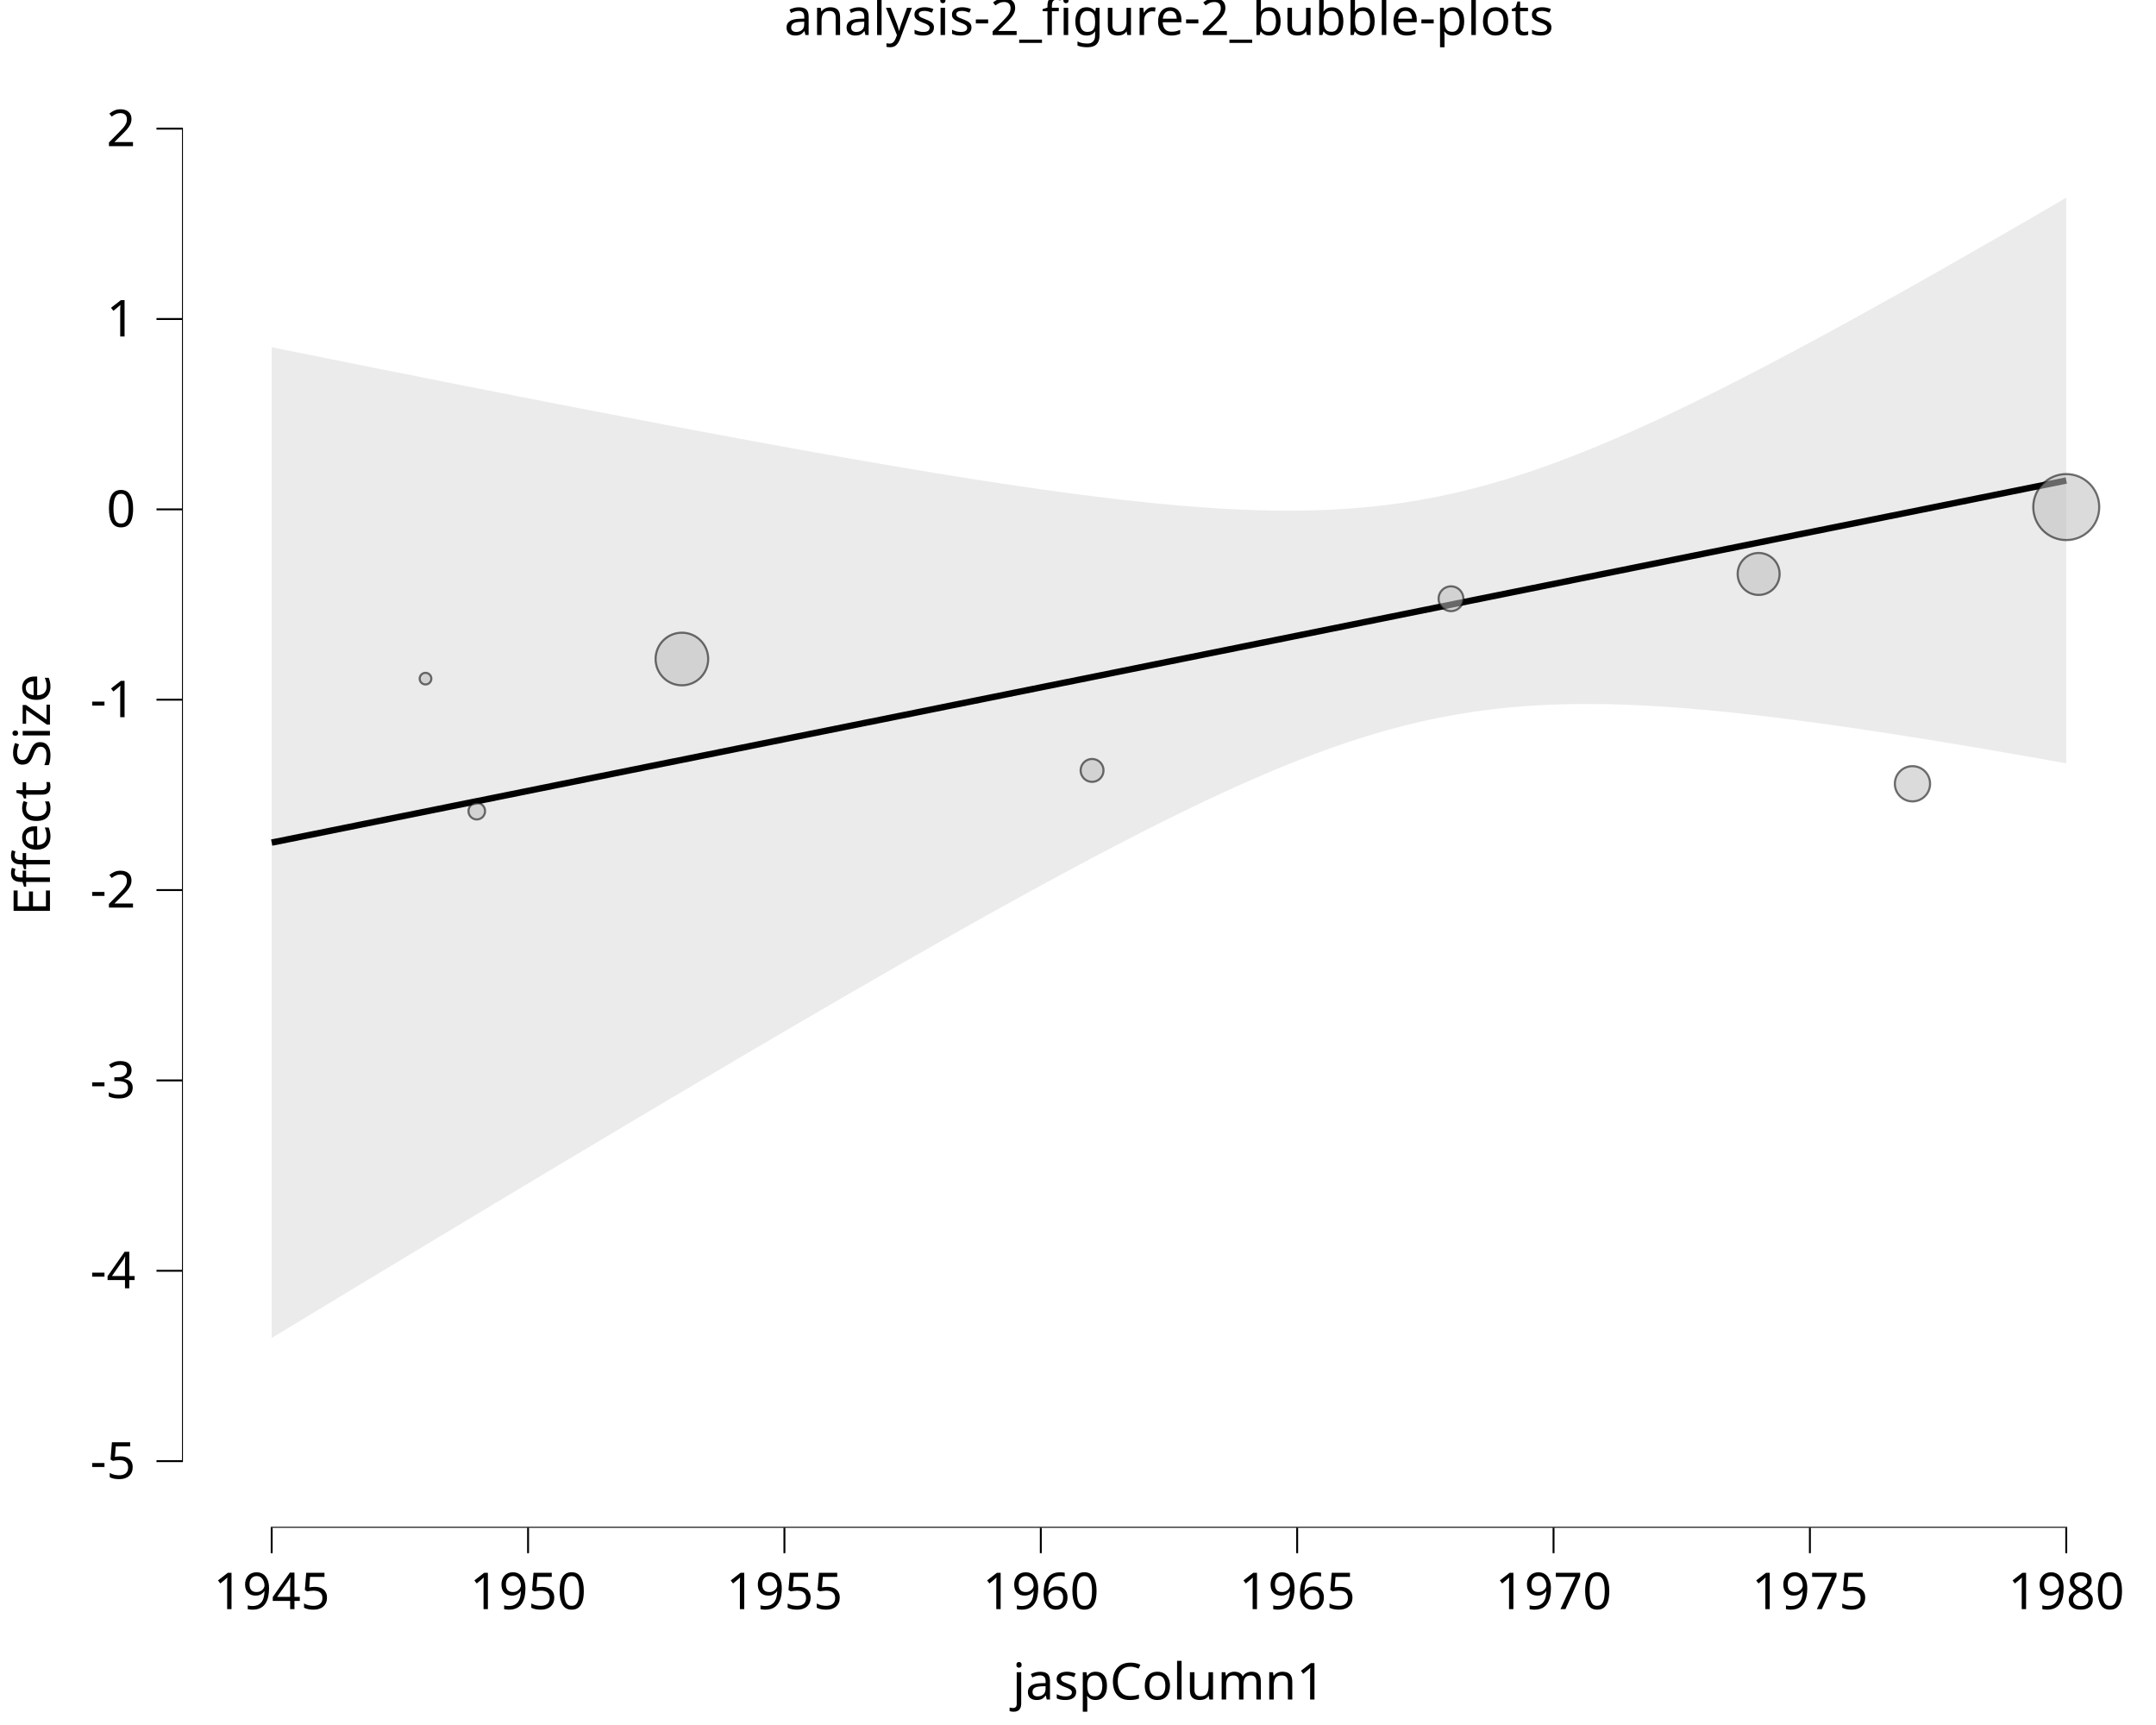
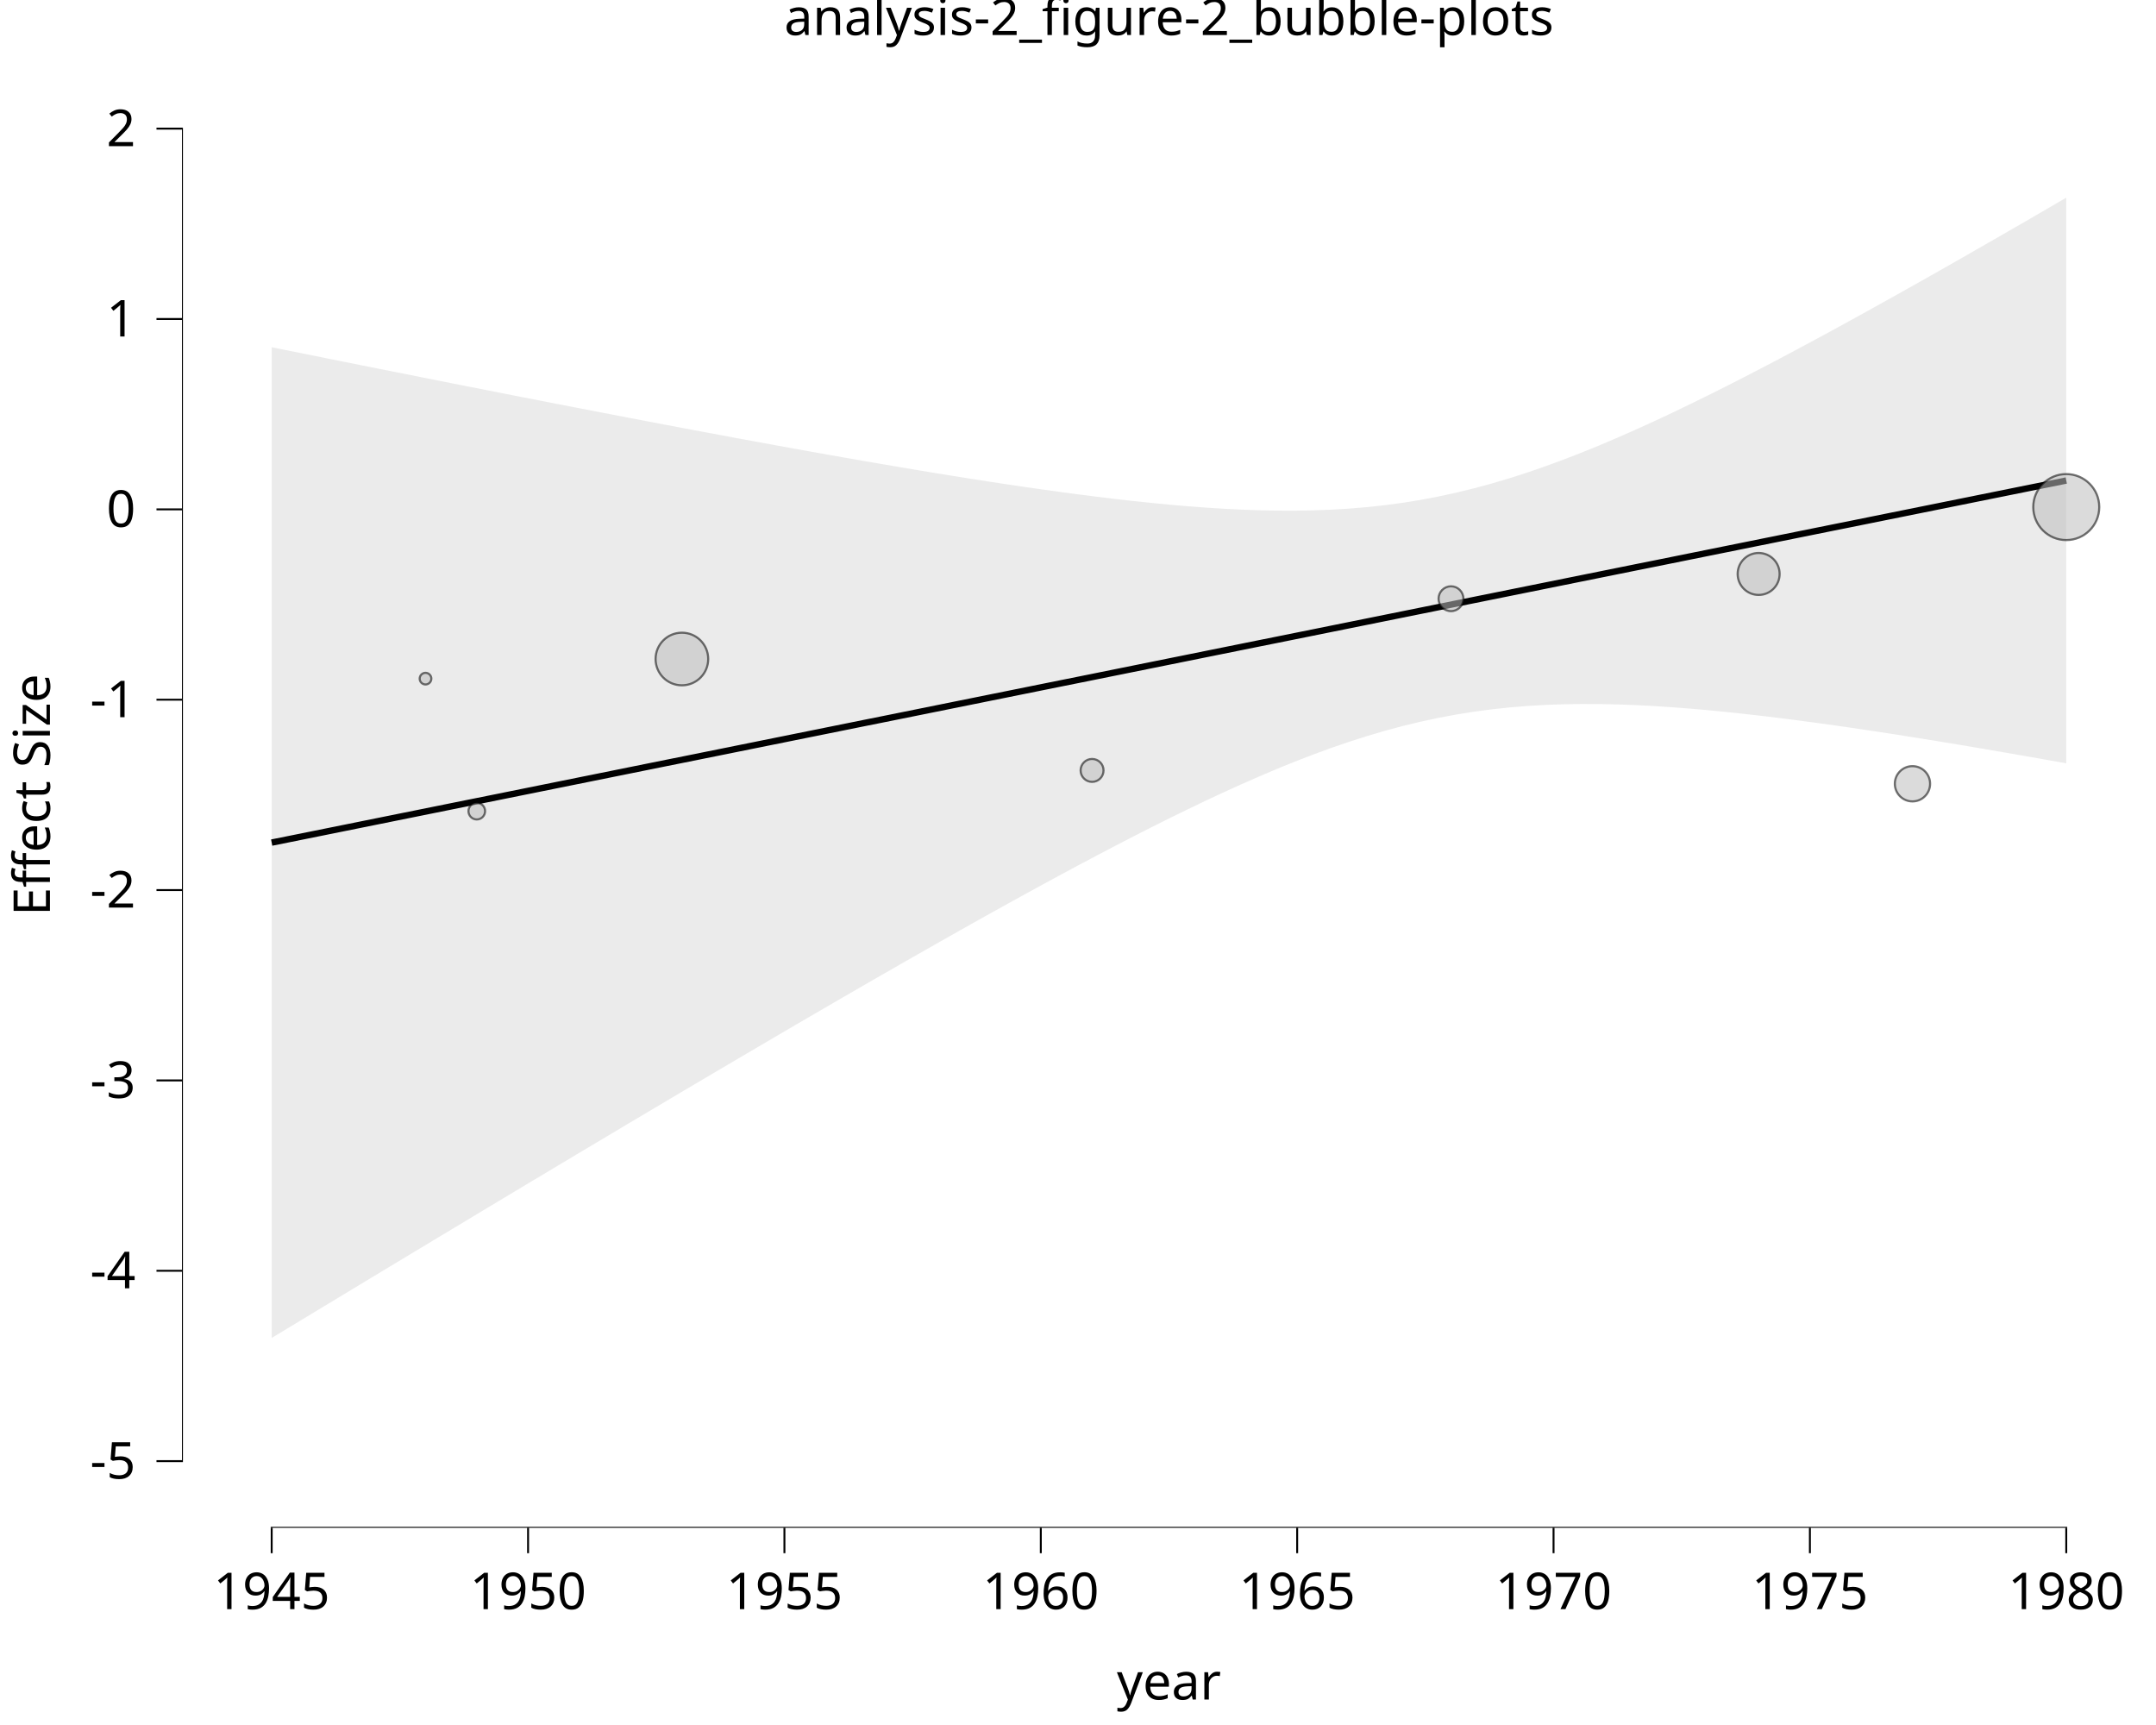
<svg xmlns="http://www.w3.org/2000/svg" class="svglite" data-engine-version="2.0" width="720.00pt" height="576.00pt" viewBox="0 0 720.00 576.00">
  <defs>
    <style type="text/css">
    .svglite line, .svglite polyline, .svglite polygon, .svglite path, .svglite rect, .svglite circle {
      fill: none;
      stroke: #000000;
      stroke-linecap: round;
      stroke-linejoin: round;
      stroke-miterlimit: 10.00;
    }
  </style>
  </defs>
  <rect width="100%" height="100%" style="stroke: none; fill: #FFFFFF;" />
  <defs>
    <clipPath id="cpMC4wMHw3MjAuMDB8MC4wMHw1NzYuMDA=">
      <rect x="0.00" y="0.00" width="720.00" height="576.00" />
    </clipPath>
  </defs>
  <g clip-path="url(#cpMC4wMHw3MjAuMDB8MC4wMHw1NzYuMDA=)">
    <rect x="0.00" y="0.00" width="720.00" height="576.00" style="stroke-width: 10.67; stroke: none;" />
  </g>
  <defs>
    <clipPath id="cpNjAuNzd8NzIwLjAwfDIwLjcxfDUxMC4xNA==">
      <rect x="60.77" y="20.71" width="659.23" height="489.43" />
    </clipPath>
  </defs>
  <g clip-path="url(#cpNjAuNzd8NzIwLjAwfDIwLjcxfDUxMC4xNA==)">
    <rect x="60.77" y="20.71" width="659.23" height="489.43" style="stroke-width: 10.67; stroke: none;" />
    <polygon points="90.73,446.76 96.72,443.14 102.72,439.51 108.71,435.89 114.70,432.27 120.70,428.65 126.69,425.03 132.68,421.42 138.68,417.81 144.67,414.20 150.66,410.59 156.66,406.99 162.65,403.39 168.64,399.80 174.63,396.20 180.63,392.61 186.62,389.03 192.61,385.45 198.61,381.87 204.60,378.30 210.59,374.73 216.59,371.17 222.58,367.61 228.57,364.06 234.56,360.52 240.56,356.98 246.55,353.45 252.54,349.93 258.54,346.41 264.53,342.90 270.52,339.41 276.52,335.92 282.51,332.44 288.50,328.98 294.49,325.53 300.49,322.09 306.48,318.67 312.47,315.26 318.47,311.87 324.46,308.49 330.45,305.14 336.45,301.81 342.44,298.51 348.43,295.23 354.43,291.98 360.42,288.77 366.41,285.59 372.40,282.45 378.40,279.35 384.39,276.30 390.38,273.30 396.38,270.37 402.37,267.49 408.36,264.69 414.36,261.97 420.35,259.33 426.34,256.79 432.33,254.35 438.33,252.03 444.32,249.83 450.31,247.77 456.31,245.85 462.30,244.07 468.29,242.46 474.29,241.01 480.28,239.72 486.27,238.60 492.26,237.64 498.26,236.85 504.25,236.21 510.24,235.72 516.24,235.37 522.23,235.16 528.22,235.07 534.22,235.09 540.21,235.22 546.20,235.44 552.20,235.75 558.19,236.14 564.18,236.60 570.17,237.12 576.17,237.71 582.16,238.34 588.15,239.02 594.15,239.75 600.14,240.51 606.13,241.31 612.13,242.14 618.12,243.00 624.11,243.89 630.10,244.80 636.10,245.74 642.09,246.69 648.08,247.66 654.08,248.65 660.07,249.66 666.06,250.68 672.06,251.72 678.05,252.76 684.04,253.82 690.03,254.89 690.03,66.00 684.04,69.49 678.05,72.97 672.06,76.43 666.06,79.88 660.07,83.32 654.08,86.75 648.08,90.16 642.09,93.55 636.10,96.92 630.10,100.27 624.11,103.60 618.12,106.91 612.13,110.19 606.13,113.44 600.14,116.65 594.15,119.84 588.15,122.98 582.16,126.08 576.17,129.13 570.17,132.13 564.18,135.07 558.19,137.95 552.20,140.76 546.20,143.48 540.21,146.12 534.22,148.67 528.22,151.11 522.23,153.44 516.24,155.64 510.24,157.72 504.25,159.65 498.26,161.43 492.26,163.05 486.27,164.51 480.28,165.81 474.29,166.94 468.29,167.91 462.30,168.71 456.31,169.35 450.31,169.85 444.32,170.20 438.33,170.42 432.33,170.52 426.34,170.50 420.35,170.38 414.36,170.16 408.36,169.86 402.37,169.47 396.38,169.02 390.38,168.50 384.39,167.92 378.40,167.29 372.40,166.61 366.41,165.88 360.42,165.12 354.43,164.32 348.43,163.49 342.44,162.64 336.45,161.75 330.45,160.84 324.46,159.91 318.47,158.95 312.47,157.98 306.48,156.99 300.49,155.98 294.49,154.96 288.50,153.93 282.51,152.88 276.52,151.83 270.52,150.76 264.53,149.68 258.54,148.59 252.54,147.49 246.55,146.39 240.56,145.27 234.56,144.16 228.57,143.03 222.58,141.90 216.59,140.76 210.59,139.61 204.60,138.46 198.61,137.31 192.61,136.15 186.62,134.99 180.63,133.82 174.63,132.65 168.64,131.48 162.65,130.30 156.66,129.12 150.66,127.93 144.67,126.75 138.68,125.56 132.68,124.36 126.69,123.17 120.70,121.97 114.70,120.77 108.71,119.57 102.72,118.36 96.72,117.15 90.73,115.95 " style="stroke-width: 1.07; stroke: none; stroke-linecap: butt; fill: #333333; fill-opacity: 0.10;" />
    <polyline points="90.73,281.35 96.72,280.15 102.72,278.94 108.71,277.73 114.70,276.52 120.70,275.31 126.69,274.10 132.68,272.89 138.68,271.68 144.67,270.47 150.66,269.26 156.66,268.05 162.65,266.85 168.64,265.64 174.63,264.43 180.63,263.22 186.62,262.01 192.61,260.80 198.61,259.59 204.60,258.38 210.59,257.17 216.59,255.96 222.58,254.75 228.57,253.55 234.56,252.34 240.56,251.13 246.55,249.92 252.54,248.71 258.54,247.50 264.53,246.29 270.52,245.08 276.52,243.87 282.51,242.66 288.50,241.45 294.49,240.25 300.49,239.04 306.48,237.83 312.47,236.62 318.47,235.41 324.46,234.20 330.45,232.99 336.45,231.78 342.44,230.57 348.43,229.36 354.43,228.15 360.42,226.95 366.41,225.74 372.40,224.53 378.40,223.32 384.39,222.11 390.38,220.90 396.38,219.69 402.37,218.48 408.36,217.27 414.36,216.06 420.35,214.85 426.34,213.65 432.33,212.44 438.33,211.23 444.32,210.02 450.31,208.81 456.31,207.60 462.30,206.39 468.29,205.18 474.29,203.97 480.28,202.76 486.27,201.55 492.26,200.35 498.26,199.14 504.25,197.93 510.24,196.72 516.24,195.51 522.23,194.30 528.22,193.09 534.22,191.88 540.21,190.67 546.20,189.46 552.20,188.26 558.19,187.05 564.18,185.84 570.17,184.63 576.17,183.42 582.16,182.21 588.15,181.00 594.15,179.79 600.14,178.58 606.13,177.37 612.13,176.16 618.12,174.96 624.11,173.75 630.10,172.54 636.10,171.33 642.09,170.12 648.08,168.91 654.08,167.70 660.07,166.49 666.06,165.28 672.06,164.07 678.05,162.86 684.04,161.66 690.03,160.45 " style="stroke-width: 2.13; stroke-linecap: butt;" />
    <circle cx="142.10" cy="226.61" r="1.95" style="stroke-width: 0.71; stroke: #000000; stroke-opacity: 0.55; fill: #BEBEBE; fill-opacity: 0.55;" />
    <circle cx="159.22" cy="270.85" r="2.78" style="stroke-width: 0.71; stroke: #000000; stroke-opacity: 0.55; fill: #BEBEBE; fill-opacity: 0.55;" />
    <circle cx="638.67" cy="261.71" r="5.89" style="stroke-width: 0.71; stroke: #000000; stroke-opacity: 0.55; fill: #BEBEBE; fill-opacity: 0.55;" />
    <circle cx="227.72" cy="220.05" r="8.79" style="stroke-width: 0.71; stroke: #000000; stroke-opacity: 0.55; fill: #BEBEBE; fill-opacity: 0.55;" />
    <circle cx="690.03" cy="169.32" r="11.02" style="stroke-width: 0.71; stroke: #000000; stroke-opacity: 0.55; fill: #BEBEBE; fill-opacity: 0.55;" />
    <circle cx="484.56" cy="199.92" r="4.15" style="stroke-width: 0.71; stroke: #000000; stroke-opacity: 0.55; fill: #BEBEBE; fill-opacity: 0.55;" />
    <circle cx="364.70" cy="257.25" r="3.83" style="stroke-width: 0.71; stroke: #000000; stroke-opacity: 0.55; fill: #BEBEBE; fill-opacity: 0.55;" />
    <circle cx="587.30" cy="191.65" r="7.01" style="stroke-width: 0.71; stroke: #000000; stroke-opacity: 0.55; fill: #BEBEBE; fill-opacity: 0.55;" />
    <line x1="90.41" y1="510.14" x2="690.35" y2="510.14" style="stroke-width: 0.64; stroke-linecap: butt;" />
    <line x1="60.77" y1="488.21" x2="60.77" y2="42.64" style="stroke-width: 0.64; stroke-linecap: butt;" />
    <rect x="60.77" y="20.71" width="659.23" height="489.43" style="stroke-width: 0.00; stroke: none;" />
  </g>
  <g clip-path="url(#cpMC4wMHw3MjAuMDB8MC4wMHw1NzYuMDA=)">
    <polyline points="60.77,510.14 60.77,20.71 " style="stroke-width: 0.00; stroke: none; stroke-linecap: butt;" />
    <text x="45.29" y="493.74" text-anchor="end" style="font-size: 17.00px; font-family: sans;" textLength="15.12px" lengthAdjust="spacingAndGlyphs">-5</text>
    <text x="45.29" y="430.18" text-anchor="end" style="font-size: 17.00px; font-family: sans;" textLength="15.12px" lengthAdjust="spacingAndGlyphs">-4</text>
    <text x="45.29" y="366.62" text-anchor="end" style="font-size: 17.00px; font-family: sans;" textLength="15.12px" lengthAdjust="spacingAndGlyphs">-3</text>
    <text x="45.29" y="303.05" text-anchor="end" style="font-size: 17.00px; font-family: sans;" textLength="15.12px" lengthAdjust="spacingAndGlyphs">-2</text>
    <text x="45.29" y="239.49" text-anchor="end" style="font-size: 17.00px; font-family: sans;" textLength="15.12px" lengthAdjust="spacingAndGlyphs">-1</text>
    <text x="45.29" y="175.93" text-anchor="end" style="font-size: 17.00px; font-family: sans;" textLength="9.46px" lengthAdjust="spacingAndGlyphs">0</text>
    <text x="45.29" y="112.37" text-anchor="end" style="font-size: 17.00px; font-family: sans;" textLength="9.46px" lengthAdjust="spacingAndGlyphs">1</text>
    <text x="45.29" y="48.80" text-anchor="end" style="font-size: 17.00px; font-family: sans;" textLength="9.46px" lengthAdjust="spacingAndGlyphs">2</text>
    <polyline points="52.26,487.89 60.77,487.89 " style="stroke-width: 0.64; stroke-linecap: butt;" />
    <polyline points="52.26,424.33 60.77,424.33 " style="stroke-width: 0.64; stroke-linecap: butt;" />
    <polyline points="52.26,360.77 60.77,360.77 " style="stroke-width: 0.64; stroke-linecap: butt;" />
    <polyline points="52.26,297.21 60.77,297.21 " style="stroke-width: 0.64; stroke-linecap: butt;" />
    <polyline points="52.26,233.64 60.77,233.64 " style="stroke-width: 0.64; stroke-linecap: butt;" />
    <polyline points="52.26,170.08 60.77,170.08 " style="stroke-width: 0.64; stroke-linecap: butt;" />
    <polyline points="52.26,106.52 60.77,106.52 " style="stroke-width: 0.64; stroke-linecap: butt;" />
    <polyline points="52.26,42.95 60.77,42.95 " style="stroke-width: 0.64; stroke-linecap: butt;" />
    <polyline points="60.77,510.14 720.00,510.14 " style="stroke-width: 0.00; stroke: none; stroke-linecap: butt;" />
    <polyline points="90.73,518.64 90.73,510.14 " style="stroke-width: 0.64; stroke-linecap: butt;" />
    <polyline points="176.35,518.64 176.35,510.14 " style="stroke-width: 0.64; stroke-linecap: butt;" />
    <polyline points="261.96,518.64 261.96,510.14 " style="stroke-width: 0.64; stroke-linecap: butt;" />
    <polyline points="347.58,518.64 347.58,510.14 " style="stroke-width: 0.64; stroke-linecap: butt;" />
    <polyline points="433.19,518.64 433.19,510.14 " style="stroke-width: 0.64; stroke-linecap: butt;" />
    <polyline points="518.81,518.64 518.81,510.14 " style="stroke-width: 0.64; stroke-linecap: butt;" />
    <polyline points="604.42,518.64 604.42,510.14 " style="stroke-width: 0.64; stroke-linecap: butt;" />
    <polyline points="690.03,518.64 690.03,510.14 " style="stroke-width: 0.64; stroke-linecap: butt;" />
    <text x="90.73" y="537.32" text-anchor="middle" style="font-size: 17.00px; font-family: sans;" textLength="37.82px" lengthAdjust="spacingAndGlyphs">1945</text>
    <text x="176.35" y="537.32" text-anchor="middle" style="font-size: 17.00px; font-family: sans;" textLength="37.82px" lengthAdjust="spacingAndGlyphs">1950</text>
    <text x="261.96" y="537.32" text-anchor="middle" style="font-size: 17.00px; font-family: sans;" textLength="37.82px" lengthAdjust="spacingAndGlyphs">1955</text>
    <text x="347.58" y="537.32" text-anchor="middle" style="font-size: 17.00px; font-family: sans;" textLength="37.82px" lengthAdjust="spacingAndGlyphs">1960</text>
    <text x="433.19" y="537.32" text-anchor="middle" style="font-size: 17.00px; font-family: sans;" textLength="37.82px" lengthAdjust="spacingAndGlyphs">1965</text>
    <text x="518.81" y="537.32" text-anchor="middle" style="font-size: 17.00px; font-family: sans;" textLength="37.82px" lengthAdjust="spacingAndGlyphs">1970</text>
    <text x="604.42" y="537.32" text-anchor="middle" style="font-size: 17.00px; font-family: sans;" textLength="37.82px" lengthAdjust="spacingAndGlyphs">1975</text>
    <text x="690.03" y="537.32" text-anchor="middle" style="font-size: 17.00px; font-family: sans;" textLength="37.82px" lengthAdjust="spacingAndGlyphs">1980</text>
-     <text x="390.38" y="567.49" text-anchor="middle" style="font-size: 17.00px; font-family: sans;" textLength="99.24px" lengthAdjust="spacingAndGlyphs">jaspColumn1</text>
+     <text x="390.38" y="567.49" text-anchor="middle" style="font-size: 17.00px; font-family: sans;" textLength="33.08px" lengthAdjust="spacingAndGlyphs">year</text>
    <text transform="translate(16.68,265.42) rotate(-90)" text-anchor="middle" style="font-size: 17.00px; font-family: sans;" textLength="81.27px" lengthAdjust="spacingAndGlyphs">Effect Size</text>
    <text x="390.38" y="11.70" text-anchor="middle" style="font-size: 17.00px; font-family: sans;" textLength="245.73px" lengthAdjust="spacingAndGlyphs">analysis-2_figure-2_bubble-plots</text>
  </g>
</svg>
